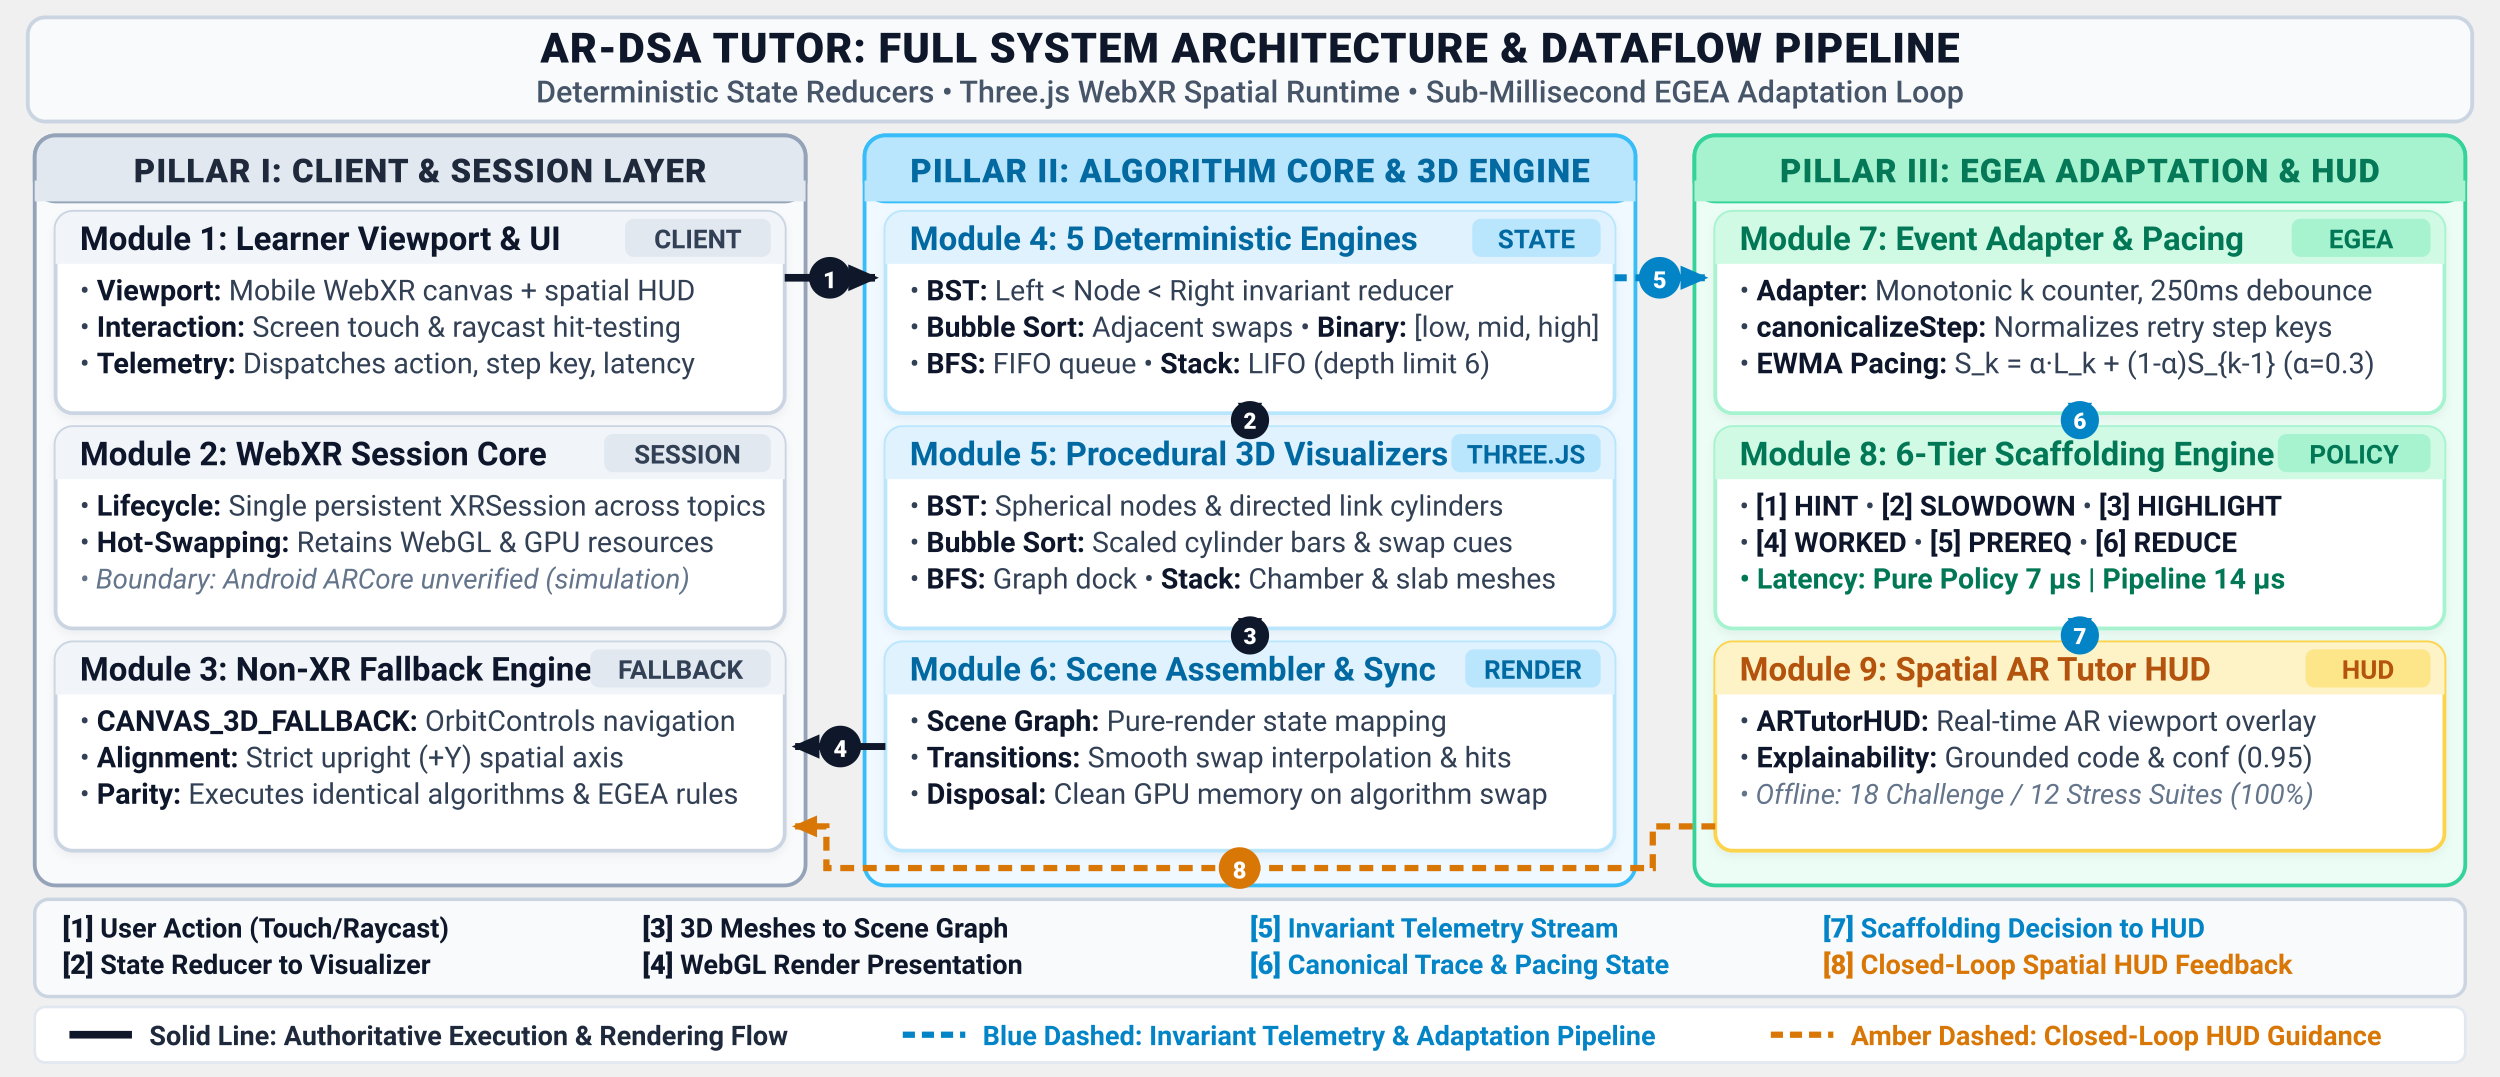
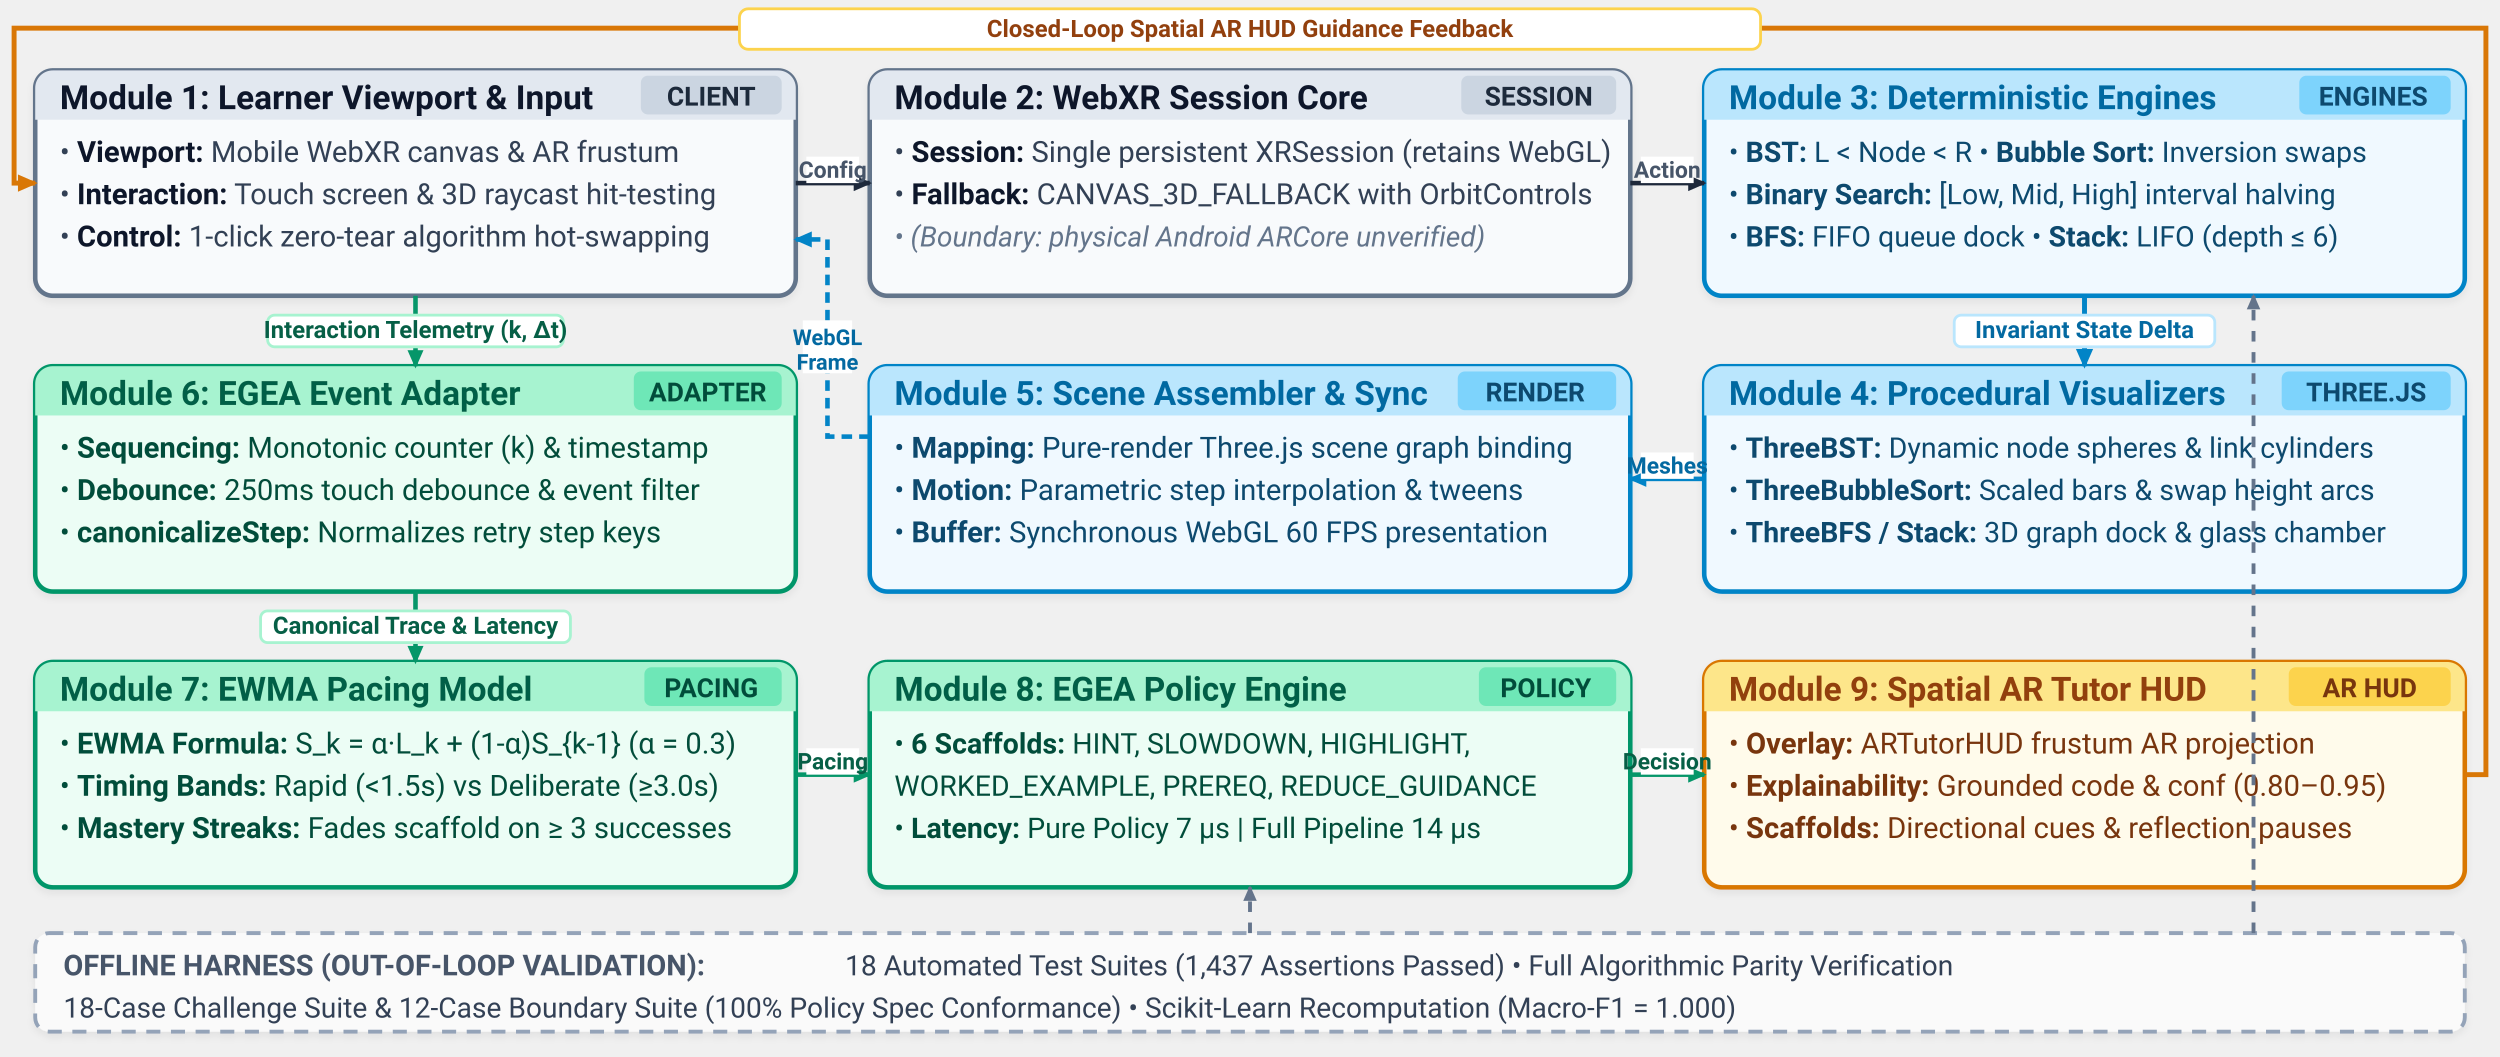
- <svg xmlns="http://www.w3.org/2000/svg" viewBox="0 0 720 310" width="720" height="310" style="background:#ffffff; font-family:-apple-system,BlinkMacSystemFont,'Segoe UI',Roboto,Helvetica,Arial,sans-serif;">
+ <svg xmlns="http://www.w3.org/2000/svg" viewBox="0 0 710 300" width="710" height="300" style="background:#ffffff; font-family:-apple-system,BlinkMacSystemFont,'Segoe UI',Roboto,Helvetica,Arial,sans-serif;">
  <defs>
-     <marker id="arrow-solid" viewBox="0 0 10 10" refX="7" refY="5" markerWidth="5" markerHeight="5" orient="auto-start-reverse">
-       <path d="M 0 1.5 L 8 5 L 0 8.5 z" fill="#0f172a" />
+     <marker id="arr-dark" viewBox="0 0 10 10" refX="7" refY="5" markerWidth="5" markerHeight="5" orient="auto-start-reverse">
+       <path d="M 0 1.5 L 8 5 L 0 8.5 z" fill="#1e293b" />
    </marker>
-     <marker id="arrow-telemetry" viewBox="0 0 10 10" refX="7" refY="5" markerWidth="5" markerHeight="5" orient="auto-start-reverse">
+     <marker id="arr-blue" viewBox="0 0 10 10" refX="7" refY="5" markerWidth="5" markerHeight="5" orient="auto-start-reverse">
      <path d="M 0 1.5 L 8 5 L 0 8.5 z" fill="#0284c7" />
    </marker>
-     <marker id="arrow-feedback" viewBox="0 0 10 10" refX="7" refY="5" markerWidth="5" markerHeight="5" orient="auto-start-reverse">
+     <marker id="arr-green" viewBox="0 0 10 10" refX="7" refY="5" markerWidth="5" markerHeight="5" orient="auto-start-reverse">
+       <path d="M 0 1.5 L 8 5 L 0 8.5 z" fill="#059669" />
+     </marker>
+     <marker id="arr-amber" viewBox="0 0 10 10" refX="7" refY="5" markerWidth="5" markerHeight="5" orient="auto-start-reverse">
      <path d="M 0 1.5 L 8 5 L 0 8.5 z" fill="#d97706" />
    </marker>
-     <filter id="card-shadow" x="-3%" y="-4%" width="106%" height="110%" filterUnits="userSpaceOnUse">
-       <feDropShadow dx="0" dy="1.2" stdDeviation="1.2" flood-color="#0f172a" flood-opacity="0.05" />
+     <marker id="arr-dash" viewBox="0 0 10 10" refX="7" refY="5" markerWidth="5" markerHeight="5" orient="auto-start-reverse">
+       <path d="M 0 1.5 L 8 5 L 0 8.5 z" fill="#64748b" />
+     </marker>
+     <filter id="shadow" x="-3%" y="-4%" width="106%" height="110%" filterUnits="userSpaceOnUse">
+       <feDropShadow dx="0" dy="1.2" stdDeviation="1" flood-color="#0f172a" flood-opacity="0.06" />
    </filter>
  </defs>
-   <rect x="8" y="5" width="704" height="30" rx="5" fill="#f8fafc" stroke="#cbd5e1" stroke-width="1.1" />
-   <text x="360" y="18" text-anchor="middle" font-size="12" font-weight="800" fill="#0f172a" letter-spacing="0.3">AR-DSA TUTOR: FULL SYSTEM ARCHITECTURE &amp; DATAFLOW PIPELINE</text>
-   <text x="360" y="29.5" text-anchor="middle" font-size="8.8" font-weight="500" fill="#475569">Deterministic State Reducers • Three.js WebXR Spatial Runtime • Sub-Millisecond EGEA Adaptation Loop</text>
-   <rect x="10" y="39" width="222" height="216" rx="6" fill="#f8fafc" stroke="#94a3b8" stroke-width="1.1" />
-   <rect x="10" y="39" width="222" height="19" rx="6" fill="#e2e8f0" stroke="#94a3b8" stroke-width="1.1" />
-   <rect x="10" y="52" width="222" height="6" fill="#e2e8f0" />
-   <text x="121" y="52.5" text-anchor="middle" font-size="9.5" font-weight="800" fill="#1e293b" letter-spacing="0.3">PILLAR I: CLIENT &amp; SESSION LAYER</text>
-   <g filter="url(#card-shadow)">
-     <rect x="16" y="61" width="210" height="58" rx="5" fill="#ffffff" stroke="#cbd5e1" stroke-width="1.1" />
-     <path d="M 16 66 A 5 5 0 0 1 21 61 L 221 61 A 5 5 0 0 1 226 66 L 226 76 L 16 76 Z" fill="#f1f5f9" />
-     <text x="23" y="72" font-size="9.5" font-weight="700" fill="#0f172a">Module 1: Learner Viewport &amp; UI</text>
-     <rect x="180" y="63" width="42" height="11" rx="2.5" fill="#e2e8f0" />
-     <text x="201" y="71.5" text-anchor="middle" font-size="7.5" font-weight="700" fill="#334155">CLIENT</text>
-     <text x="23" y="86.5" font-size="8.3" fill="#334155">• <tspan font-weight="600" fill="#0f172a">Viewport:</tspan> Mobile WebXR canvas + spatial HUD</text>
-     <text x="23" y="97" font-size="8.3" fill="#334155">• <tspan font-weight="600" fill="#0f172a">Interaction:</tspan> Screen touch &amp; raycast hit-testing</text>
-     <text x="23" y="107.5" font-size="8.3" fill="#334155">• <tspan font-weight="600" fill="#0f172a">Telemetry:</tspan> Dispatches action, step key, latency</text>
+   <g filter="url(#shadow)">
+     <rect x="10" y="20" width="216" height="64" rx="5" fill="#f8fafc" stroke="#64748b" stroke-width="1.3" />
+     <path d="M 10 25 A 5 5 0 0 1 15 20 L 221 20 A 5 5 0 0 1 226 25 L 226 34 L 10 34 Z" fill="#e2e8f0" />
+     <text x="17" y="31" font-size="9.5" font-weight="700" fill="#0f172a">Module 1: Learner Viewport &amp; Input</text>
+     <rect x="182" y="21.5" width="40" height="11" rx="2" fill="#cbd5e1" />
+     <text x="202" y="30" text-anchor="middle" font-size="7.5" font-weight="700" fill="#1e293b">CLIENT</text>
+     <text x="17" y="46" font-size="8.3" fill="#334155">• <tspan font-weight="600" fill="#0f172a">Viewport:</tspan> Mobile WebXR canvas &amp; AR frustum</text>
+     <text x="17" y="58" font-size="8.3" fill="#334155">• <tspan font-weight="600" fill="#0f172a">Interaction:</tspan> Touch screen &amp; 3D raycast hit-testing</text>
+     <text x="17" y="70" font-size="8.3" fill="#334155">• <tspan font-weight="600" fill="#0f172a">Control:</tspan> 1-click zero-tear algorithm hot-swapping</text>
  </g>
-   <g filter="url(#card-shadow)">
-     <rect x="16" y="123" width="210" height="58" rx="5" fill="#ffffff" stroke="#cbd5e1" stroke-width="1.1" />
-     <path d="M 16 128 A 5 5 0 0 1 21 123 L 221 123 A 5 5 0 0 1 226 128 L 226 138 L 16 138 Z" fill="#f1f5f9" />
-     <text x="23" y="134" font-size="9.5" font-weight="700" fill="#0f172a">Module 2: WebXR Session Core</text>
-     <rect x="174" y="125" width="48" height="11" rx="2.5" fill="#e2e8f0" />
-     <text x="198" y="133.5" text-anchor="middle" font-size="7.5" font-weight="700" fill="#334155">SESSION</text>
-     <text x="23" y="148.5" font-size="8.3" fill="#334155">• <tspan font-weight="600" fill="#0f172a">Lifecycle:</tspan> Single persistent XRSession across topics</text>
-     <text x="23" y="159" font-size="8.3" fill="#334155">• <tspan font-weight="600" fill="#0f172a">Hot-Swapping:</tspan> Retains WebGL &amp; GPU resources</text>
-     <text x="23" y="169.5" font-size="8.0" font-style="italic" fill="#64748b">• Boundary: Android ARCore unverified (simulation)</text>
+   <g filter="url(#shadow)">
+     <rect x="247" y="20" width="216" height="64" rx="5" fill="#f8fafc" stroke="#64748b" stroke-width="1.3" />
+     <path d="M 247 25 A 5 5 0 0 1 252 20 L 458 20 A 5 5 0 0 1 463 25 L 463 34 L 247 34 Z" fill="#e2e8f0" />
+     <text x="254" y="31" font-size="9.5" font-weight="700" fill="#0f172a">Module 2: WebXR Session Core</text>
+     <rect x="415" y="21.5" width="44" height="11" rx="2" fill="#cbd5e1" />
+     <text x="437" y="30" text-anchor="middle" font-size="7.5" font-weight="700" fill="#1e293b">SESSION</text>
+     <text x="254" y="46" font-size="8.3" fill="#334155">• <tspan font-weight="600" fill="#0f172a">Session:</tspan> Single persistent XRSession (retains WebGL)</text>
+     <text x="254" y="58" font-size="8.3" fill="#334155">• <tspan font-weight="600" fill="#0f172a">Fallback:</tspan> CANVAS_3D_FALLBACK with OrbitControls</text>
+     <text x="254" y="70" font-size="8.0" fill="#64748b" font-style="italic">• (Boundary: physical Android ARCore unverified)</text>
  </g>
-   <g filter="url(#card-shadow)">
-     <rect x="16" y="185" width="210" height="60" rx="5" fill="#ffffff" stroke="#cbd5e1" stroke-width="1.1" />
-     <path d="M 16 190 A 5 5 0 0 1 21 185 L 221 185 A 5 5 0 0 1 226 190 L 226 200 L 16 200 Z" fill="#f1f5f9" />
-     <text x="23" y="196" font-size="9.5" font-weight="700" fill="#0f172a">Module 3: Non-XR Fallback Engine</text>
-     <rect x="170" y="187" width="52" height="11" rx="2.5" fill="#e2e8f0" />
-     <text x="196" y="195.5" text-anchor="middle" font-size="7.5" font-weight="700" fill="#334155">FALLBACK</text>
-     <text x="23" y="210.5" font-size="8.3" fill="#334155">• <tspan font-weight="600" fill="#0f172a">CANVAS_3D_FALLBACK:</tspan> OrbitControls navigation</text>
-     <text x="23" y="221" font-size="8.3" fill="#334155">• <tspan font-weight="600" fill="#0f172a">Alignment:</tspan> Strict upright (+Y) spatial axis</text>
-     <text x="23" y="231.5" font-size="8.3" fill="#334155">• <tspan font-weight="600" fill="#0f172a">Parity:</tspan> Executes identical algorithms &amp; EGEA rules</text>
+   <g filter="url(#shadow)">
+     <rect x="484" y="20" width="216" height="64" rx="5" fill="#f0f9ff" stroke="#0284c7" stroke-width="1.3" />
+     <path d="M 484 25 A 5 5 0 0 1 489 20 L 695 20 A 5 5 0 0 1 700 25 L 700 34 L 484 34 Z" fill="#bae6fd" />
+     <text x="491" y="31" font-size="9.5" font-weight="700" fill="#0369a1">Module 3: Deterministic Engines</text>
+     <rect x="653" y="21.5" width="43" height="11" rx="2" fill="#7dd3fc" />
+     <text x="674" y="30" text-anchor="middle" font-size="7.5" font-weight="700" fill="#0c4a6e">ENGINES</text>
+     <text x="491" y="46" font-size="8.1" fill="#0c4a6e">• <tspan font-weight="600">BST:</tspan> L &lt; Node &lt; R • <tspan font-weight="600">Bubble Sort:</tspan> Inversion swaps</text>
+     <text x="491" y="58" font-size="8.1" fill="#0c4a6e">• <tspan font-weight="600">Binary Search:</tspan> [Low, Mid, High] interval halving</text>
+     <text x="491" y="70" font-size="8.1" fill="#0c4a6e">• <tspan font-weight="600">BFS:</tspan> FIFO queue dock • <tspan font-weight="600">Stack:</tspan> LIFO (depth ≤ 6)</text>
  </g>
-   <rect x="249" y="39" width="222" height="216" rx="6" fill="#f0f9ff" stroke="#38bdf8" stroke-width="1.1" />
-   <rect x="249" y="39" width="222" height="19" rx="6" fill="#bae6fd" stroke="#38bdf8" stroke-width="1.1" />
-   <rect x="249" y="52" width="222" height="6" fill="#bae6fd" />
-   <text x="360" y="52.5" text-anchor="middle" font-size="9.5" font-weight="800" fill="#0369a1" letter-spacing="0.3">PILLAR II: ALGORITHM CORE &amp; 3D ENGINE</text>
-   <g filter="url(#card-shadow)">
-     <rect x="255" y="61" width="210" height="58" rx="5" fill="#ffffff" stroke="#bae6fd" stroke-width="1.1" />
-     <path d="M 255 66 A 5 5 0 0 1 260 61 L 460 61 A 5 5 0 0 1 465 66 L 465 76 L 255 76 Z" fill="#e0f2fe" />
-     <text x="262" y="72" font-size="9.5" font-weight="700" fill="#0369a1">Module 4: 5 Deterministic Engines</text>
-     <rect x="424" y="63" width="37" height="11" rx="2.5" fill="#bae6fd" />
-     <text x="442.5" y="71.5" text-anchor="middle" font-size="7.5" font-weight="700" fill="#0369a1">STATE</text>
-     <text x="262" y="86.5" font-size="8.2" fill="#334155">• <tspan font-weight="700" fill="#0f172a">BST:</tspan> Left &lt; Node &lt; Right invariant reducer</text>
-     <text x="262" y="97" font-size="8.2" fill="#334155">• <tspan font-weight="700" fill="#0f172a">Bubble Sort:</tspan> Adjacent swaps • <tspan font-weight="700" fill="#0f172a">Binary:</tspan> [low, mid, high]</text>
-     <text x="262" y="107.5" font-size="8.2" fill="#334155">• <tspan font-weight="700" fill="#0f172a">BFS:</tspan> FIFO queue • <tspan font-weight="700" fill="#0f172a">Stack:</tspan> LIFO (depth limit 6)</text>
+   <g filter="url(#shadow)">
+     <rect x="10" y="104" width="216" height="64" rx="5" fill="#ecfdf5" stroke="#059669" stroke-width="1.3" />
+     <path d="M 10 109 A 5 5 0 0 1 15 104 L 221 104 A 5 5 0 0 1 226 109 L 226 118 L 10 118 Z" fill="#a7f3d0" />
+     <text x="17" y="115" font-size="9.5" font-weight="700" fill="#065f46">Module 6: EGEA Event Adapter</text>
+     <rect x="180" y="105.5" width="42" height="11" rx="2" fill="#6ee7b7" />
+     <text x="201" y="114" text-anchor="middle" font-size="7.5" font-weight="700" fill="#064e3b">ADAPTER</text>
+     <text x="17" y="130" font-size="8.3" fill="#064e3b">• <tspan font-weight="600">Sequencing:</tspan> Monotonic counter (k) &amp; timestamp</text>
+     <text x="17" y="142" font-size="8.3" fill="#064e3b">• <tspan font-weight="600">Debounce:</tspan> 250ms touch debounce &amp; event filter</text>
+     <text x="17" y="154" font-size="8.3" fill="#064e3b">• <tspan font-weight="600">canonicalizeStep:</tspan> Normalizes retry step keys</text>
  </g>
-   <g filter="url(#card-shadow)">
-     <rect x="255" y="123" width="210" height="58" rx="5" fill="#ffffff" stroke="#bae6fd" stroke-width="1.1" />
-     <path d="M 255 128 A 5 5 0 0 1 260 123 L 460 123 A 5 5 0 0 1 465 128 L 465 138 L 255 138 Z" fill="#e0f2fe" />
-     <text x="262" y="134" font-size="9.5" font-weight="700" fill="#0369a1">Module 5: Procedural 3D Visualizers</text>
-     <rect x="418" y="125" width="43" height="11" rx="2.5" fill="#bae6fd" />
-     <text x="439.5" y="133.5" text-anchor="middle" font-size="7.5" font-weight="700" fill="#0369a1">THREE.JS</text>
-     <text x="262" y="148.5" font-size="8.2" fill="#334155">• <tspan font-weight="600" fill="#0f172a">BST:</tspan> Spherical nodes &amp; directed link cylinders</text>
-     <text x="262" y="159" font-size="8.2" fill="#334155">• <tspan font-weight="600" fill="#0f172a">Bubble Sort:</tspan> Scaled cylinder bars &amp; swap cues</text>
-     <text x="262" y="169.5" font-size="8.2" fill="#334155">• <tspan font-weight="600" fill="#0f172a">BFS:</tspan> Graph dock • <tspan font-weight="600" fill="#0f172a">Stack:</tspan> Chamber &amp; slab meshes</text>
+   <g filter="url(#shadow)">
+     <rect x="247" y="104" width="216" height="64" rx="5" fill="#f0f9ff" stroke="#0284c7" stroke-width="1.3" />
+     <path d="M 247 109 A 5 5 0 0 1 252 104 L 458 104 A 5 5 0 0 1 463 109 L 463 118 L 247 118 Z" fill="#bae6fd" />
+     <text x="254" y="115" font-size="9.5" font-weight="700" fill="#0369a1">Module 5: Scene Assembler &amp; Sync</text>
+     <rect x="414" y="105.5" width="45" height="11" rx="2" fill="#7dd3fc" />
+     <text x="436" y="114" text-anchor="middle" font-size="7.5" font-weight="700" fill="#0c4a6e">RENDER</text>
+     <text x="254" y="130" font-size="8.3" fill="#0c4a6e">• <tspan font-weight="600">Mapping:</tspan> Pure-render Three.js scene graph binding</text>
+     <text x="254" y="142" font-size="8.3" fill="#0c4a6e">• <tspan font-weight="600">Motion:</tspan> Parametric step interpolation &amp; tweens</text>
+     <text x="254" y="154" font-size="8.3" fill="#0c4a6e">• <tspan font-weight="600">Buffer:</tspan> Synchronous WebGL 60 FPS presentation</text>
  </g>
-   <g filter="url(#card-shadow)">
-     <rect x="255" y="185" width="210" height="60" rx="5" fill="#ffffff" stroke="#bae6fd" stroke-width="1.1" />
-     <path d="M 255 190 A 5 5 0 0 1 260 185 L 460 185 A 5 5 0 0 1 465 190 L 465 200 L 255 200 Z" fill="#e0f2fe" />
-     <text x="262" y="196" font-size="9.5" font-weight="700" fill="#0369a1">Module 6: Scene Assembler &amp; Sync</text>
-     <rect x="422" y="187" width="39" height="11" rx="2.5" fill="#bae6fd" />
-     <text x="441.5" y="195.5" text-anchor="middle" font-size="7.5" font-weight="700" fill="#0369a1">RENDER</text>
-     <text x="262" y="210.5" font-size="8.3" fill="#334155">• <tspan font-weight="600" fill="#0f172a">Scene Graph:</tspan> Pure-render state mapping</text>
-     <text x="262" y="221" font-size="8.3" fill="#334155">• <tspan font-weight="600" fill="#0f172a">Transitions:</tspan> Smooth swap interpolation &amp; hits</text>
-     <text x="262" y="231.5" font-size="8.3" fill="#334155">• <tspan font-weight="600" fill="#0f172a">Disposal:</tspan> Clean GPU memory on algorithm swap</text>
+   <g filter="url(#shadow)">
+     <rect x="484" y="104" width="216" height="64" rx="5" fill="#f0f9ff" stroke="#0284c7" stroke-width="1.3" />
+     <path d="M 484 109 A 5 5 0 0 1 489 104 L 695 104 A 5 5 0 0 1 700 109 L 700 118 L 484 118 Z" fill="#bae6fd" />
+     <text x="491" y="115" font-size="9.5" font-weight="700" fill="#0369a1">Module 4: Procedural Visualizers</text>
+     <rect x="648" y="105.5" width="48" height="11" rx="2" fill="#7dd3fc" />
+     <text x="672" y="114" text-anchor="middle" font-size="7.5" font-weight="700" fill="#0c4a6e">THREE.JS</text>
+     <text x="491" y="130" font-size="8.1" fill="#0c4a6e">• <tspan font-weight="600">ThreeBST:</tspan> Dynamic node spheres &amp; link cylinders</text>
+     <text x="491" y="142" font-size="8.1" fill="#0c4a6e">• <tspan font-weight="600">ThreeBubbleSort:</tspan> Scaled bars &amp; swap height arcs</text>
+     <text x="491" y="154" font-size="8.1" fill="#0c4a6e">• <tspan font-weight="600">ThreeBFS / Stack:</tspan> 3D graph dock &amp; glass chamber</text>
  </g>
-   <rect x="488" y="39" width="222" height="216" rx="6" fill="#ecfdf5" stroke="#34d399" stroke-width="1.1" />
-   <rect x="488" y="39" width="222" height="19" rx="6" fill="#a7f3d0" stroke="#34d399" stroke-width="1.1" />
-   <rect x="488" y="52" width="222" height="6" fill="#a7f3d0" />
-   <text x="599" y="52.5" text-anchor="middle" font-size="9.5" font-weight="800" fill="#047857" letter-spacing="0.3">PILLAR III: EGEA ADAPTATION &amp; HUD</text>
-   <g filter="url(#card-shadow)">
-     <rect x="494" y="61" width="210" height="58" rx="5" fill="#ffffff" stroke="#a7f3d0" stroke-width="1.1" />
-     <path d="M 494 66 A 5 5 0 0 1 499 61 L 699 61 A 5 5 0 0 1 704 66 L 704 76 L 494 76 Z" fill="#d1fae5" />
-     <text x="501" y="72" font-size="9.5" font-weight="700" fill="#047857">Module 7: Event Adapter &amp; Pacing</text>
-     <rect x="660" y="63" width="40" height="11" rx="2.5" fill="#a7f3d0" />
-     <text x="680" y="71.5" text-anchor="middle" font-size="7.5" font-weight="700" fill="#047857">EGEA</text>
-     <text x="501" y="86.5" font-size="8.3" fill="#334155">• <tspan font-weight="600" fill="#0f172a">Adapter:</tspan> Monotonic k counter, 250ms debounce</text>
-     <text x="501" y="97" font-size="8.3" fill="#334155">• <tspan font-weight="600" fill="#0f172a">canonicalizeStep:</tspan> Normalizes retry step keys</text>
-     <text x="501" y="107.5" font-size="8.3" fill="#334155">• <tspan font-weight="600" fill="#0f172a">EWMA Pacing:</tspan> S_k = α·L_k + (1-α)S_{k-1} (α=0.3)</text>
+   <g filter="url(#shadow)">
+     <rect x="10" y="188" width="216" height="64" rx="5" fill="#ecfdf5" stroke="#059669" stroke-width="1.3" />
+     <path d="M 10 193 A 5 5 0 0 1 15 188 L 221 188 A 5 5 0 0 1 226 193 L 226 202 L 10 202 Z" fill="#a7f3d0" />
+     <text x="17" y="199" font-size="9.5" font-weight="700" fill="#065f46">Module 7: EWMA Pacing Model</text>
+     <rect x="183" y="189.5" width="39" height="11" rx="2" fill="#6ee7b7" />
+     <text x="202" y="198" text-anchor="middle" font-size="7.5" font-weight="700" fill="#064e3b">PACING</text>
+     <text x="17" y="214" font-size="8.3" fill="#064e3b">• <tspan font-weight="600">EWMA Formula:</tspan> S_k = α·L_k + (1-α)S_{k-1} (α = 0.3)</text>
+     <text x="17" y="226" font-size="8.3" fill="#064e3b">• <tspan font-weight="600">Timing Bands:</tspan> Rapid (&lt;1.5s) vs Deliberate (≥3.0s)</text>
+     <text x="17" y="238" font-size="8.3" fill="#064e3b">• <tspan font-weight="600">Mastery Streaks:</tspan> Fades scaffold on ≥ 3 successes</text>
  </g>
-   <g filter="url(#card-shadow)">
-     <rect x="494" y="123" width="210" height="58" rx="5" fill="#ffffff" stroke="#a7f3d0" stroke-width="1.1" />
-     <path d="M 494 128 A 5 5 0 0 1 499 123 L 699 123 A 5 5 0 0 1 704 128 L 704 138 L 494 138 Z" fill="#d1fae5" />
-     <text x="501" y="134" font-size="9.5" font-weight="700" fill="#047857">Module 8: 6-Tier Scaffolding Engine</text>
-     <rect x="656" y="125" width="44" height="11" rx="2.5" fill="#a7f3d0" />
-     <text x="678" y="133.5" text-anchor="middle" font-size="7.5" font-weight="700" fill="#047857">POLICY</text>
-     <text x="501" y="148.5" font-size="8.0" fill="#334155">• <tspan font-weight="600" fill="#0f172a">[1] HINT</tspan> • <tspan font-weight="600" fill="#0f172a">[2] SLOWDOWN</tspan> • <tspan font-weight="600" fill="#0f172a">[3] HIGHLIGHT</tspan>
-     </text>
-     <text x="501" y="159" font-size="8.0" fill="#334155">• <tspan font-weight="600" fill="#0f172a">[4] WORKED</tspan> • <tspan font-weight="600" fill="#0f172a">[5] PREREQ</tspan> • <tspan font-weight="600" fill="#0f172a">[6] REDUCE</tspan>
-     </text>
-     <text x="501" y="169.5" font-size="8.2" fill="#047857" font-weight="700">• Latency: Pure Policy 7 μs | Pipeline 14 μs</text>
+   <g filter="url(#shadow)">
+     <rect x="247" y="188" width="216" height="64" rx="5" fill="#ecfdf5" stroke="#059669" stroke-width="1.3" />
+     <path d="M 247 193 A 5 5 0 0 1 252 188 L 458 188 A 5 5 0 0 1 463 193 L 463 202 L 247 202 Z" fill="#a7f3d0" />
+     <text x="254" y="199" font-size="9.5" font-weight="700" fill="#065f46">Module 8: EGEA Policy Engine</text>
+     <rect x="420" y="189.5" width="39" height="11" rx="2" fill="#6ee7b7" />
+     <text x="439" y="198" text-anchor="middle" font-size="7.5" font-weight="700" fill="#064e3b">POLICY</text>
+     <text x="254" y="214" font-size="8.1" fill="#064e3b">• <tspan font-weight="600">6 Scaffolds:</tspan> HINT, SLOWDOWN, HIGHLIGHT,</text>
+     <text x="254" y="226" font-size="8.1" fill="#064e3b">  WORKED_EXAMPLE, PREREQ, REDUCE_GUIDANCE</text>
+     <text x="254" y="238" font-size="8.1" fill="#064e3b">• <tspan font-weight="600">Latency:</tspan> Pure Policy 7 μs | Full Pipeline 14 μs</text>
  </g>
-   <g filter="url(#card-shadow)">
-     <rect x="494" y="185" width="210" height="60" rx="5" fill="#ffffff" stroke="#fcd34d" stroke-width="1.1" />
-     <path d="M 494 190 A 5 5 0 0 1 499 185 L 699 185 A 5 5 0 0 1 704 190 L 704 200 L 494 200 Z" fill="#fef3c7" />
-     <text x="501" y="196" font-size="9.5" font-weight="700" fill="#b45309">Module 9: Spatial AR Tutor HUD</text>
-     <rect x="664" y="187" width="36" height="11" rx="2.5" fill="#fde68a" />
-     <text x="682" y="195.5" text-anchor="middle" font-size="7.5" font-weight="700" fill="#b45309">HUD</text>
-     <text x="501" y="210.5" font-size="8.3" fill="#334155">• <tspan font-weight="600" fill="#0f172a">ARTutorHUD:</tspan> Real-time AR viewport overlay</text>
-     <text x="501" y="221" font-size="8.3" fill="#334155">• <tspan font-weight="600" fill="#0f172a">Explainability:</tspan> Grounded code &amp; conf (0.95)</text>
-     <text x="501" y="231.5" font-size="8.0" font-style="italic" fill="#64748b">• Offline: 18 Challenge / 12 Stress Suites (100%)</text>
+   <g filter="url(#shadow)">
+     <rect x="484" y="188" width="216" height="64" rx="5" fill="#fffbeb" stroke="#d97706" stroke-width="1.3" />
+     <path d="M 484 193 A 5 5 0 0 1 489 188 L 695 188 A 5 5 0 0 1 700 193 L 700 202 L 484 202 Z" fill="#fde68a" />
+     <text x="491" y="199" font-size="9.5" font-weight="700" fill="#92400e">Module 9: Spatial AR Tutor HUD</text>
+     <rect x="650" y="189.5" width="46" height="11" rx="2" fill="#fcd34d" />
+     <text x="673" y="198" text-anchor="middle" font-size="7.5" font-weight="700" fill="#78350f">AR HUD</text>
+     <text x="491" y="214" font-size="8.3" fill="#78350f">• <tspan font-weight="600">Overlay:</tspan> ARTutorHUD frustum AR projection</text>
+     <text x="491" y="226" font-size="8.3" fill="#78350f">• <tspan font-weight="600">Explainability:</tspan> Grounded code &amp; conf (0.80–0.95)</text>
+     <text x="491" y="238" font-size="8.3" fill="#78350f">• <tspan font-weight="600">Scaffolds:</tspan> Directional cues &amp; reflection pauses</text>
  </g>
-   <path d="M 226 80 L 252 80" fill="none" stroke="#0f172a" stroke-width="2.2" marker-end="url(#arrow-solid)" />
-   <circle cx="239" cy="80" r="6" fill="#0f172a" />
-   <text x="239" y="83" text-anchor="middle" font-size="6.8" font-weight="800" fill="#ffffff">1</text>
-   <path d="M 360 119 L 360 123" fill="none" stroke="#0f172a" stroke-width="2" marker-end="url(#arrow-solid)" />
-   <circle cx="360" cy="121" r="5.5" fill="#0f172a" />
-   <text x="360" y="123.5" text-anchor="middle" font-size="6.5" font-weight="800" fill="#ffffff">2</text>
-   <path d="M 360 181 L 360 185" fill="none" stroke="#0f172a" stroke-width="2" marker-end="url(#arrow-solid)" />
-   <circle cx="360" cy="183" r="5.5" fill="#0f172a" />
-   <text x="360" y="185.5" text-anchor="middle" font-size="6.5" font-weight="800" fill="#ffffff">3</text>
-   <path d="M 255 215 L 229 215" fill="none" stroke="#0f172a" stroke-width="2" marker-end="url(#arrow-solid)" />
-   <circle cx="242" cy="215" r="6" fill="#0f172a" />
-   <text x="242" y="218" text-anchor="middle" font-size="6.8" font-weight="800" fill="#ffffff">4</text>
-   <path d="M 465 80 L 491 80" fill="none" stroke="#0284c7" stroke-width="2" stroke-dasharray="3.5 2.5" marker-end="url(#arrow-telemetry)" />
-   <circle cx="478" cy="80" r="6" fill="#0284c7" />
-   <text x="478" y="83" text-anchor="middle" font-size="6.8" font-weight="800" fill="#ffffff">5</text>
-   <path d="M 599 119 L 599 123" fill="none" stroke="#0284c7" stroke-width="2" stroke-dasharray="3.5 2.5" marker-end="url(#arrow-telemetry)" />
-   <circle cx="599" cy="121" r="5.5" fill="#0284c7" />
-   <text x="599" y="123.5" text-anchor="middle" font-size="6.5" font-weight="800" fill="#ffffff">6</text>
-   <path d="M 599 181 L 599 185" fill="none" stroke="#0284c7" stroke-width="2" stroke-dasharray="3.5 2.5" marker-end="url(#arrow-telemetry)" />
-   <circle cx="599" cy="183" r="5.5" fill="#0284c7" />
-   <text x="599" y="185.5" text-anchor="middle" font-size="6.5" font-weight="800" fill="#ffffff">7</text>
-   <path d="M 494 238 L 476 238 L 476 250 L 238 250 L 238 238 L 229 238" fill="none" stroke="#d97706" stroke-width="1.8" stroke-dasharray="4 2.5" marker-end="url(#arrow-feedback)" />
-   <circle cx="357" cy="250" r="6" fill="#d97706" />
-   <text x="357" y="253" text-anchor="middle" font-size="6.8" font-weight="800" fill="#ffffff">8</text>
-   <rect x="10" y="259" width="700" height="28" rx="4" fill="#f8fafc" stroke="#cbd5e1" stroke-width="1.0" />
-   <text x="18" y="270" font-size="7.8" font-weight="700" fill="#0f172a">
-     <tspan fill="#0f172a" font-weight="800">[1]</tspan> User Action (Touch/Raycast)</text>
-   <text x="18" y="280.5" font-size="7.8" font-weight="700" fill="#0f172a">
-     <tspan fill="#0f172a" font-weight="800">[2]</tspan> State Reducer to Visualizer</text>
-   <text x="185" y="270" font-size="7.8" font-weight="700" fill="#0f172a">
-     <tspan fill="#0f172a" font-weight="800">[3]</tspan> 3D Meshes to Scene Graph</text>
-   <text x="185" y="280.5" font-size="7.8" font-weight="700" fill="#0f172a">
-     <tspan fill="#0f172a" font-weight="800">[4]</tspan> WebGL Render Presentation</text>
-   <text x="360" y="270" font-size="7.8" font-weight="700" fill="#0284c7">
-     <tspan fill="#0284c7" font-weight="800">[5]</tspan> Invariant Telemetry Stream</text>
-   <text x="360" y="280.5" font-size="7.8" font-weight="700" fill="#0284c7">
-     <tspan fill="#0284c7" font-weight="800">[6]</tspan> Canonical Trace &amp; Pacing State</text>
-   <text x="525" y="270" font-size="7.8" font-weight="700" fill="#0284c7">
-     <tspan fill="#0284c7" font-weight="800">[7]</tspan> Scaffolding Decision to HUD</text>
-   <text x="525" y="280.5" font-size="7.8" font-weight="700" fill="#d97706">
-     <tspan fill="#d97706" font-weight="800">[8]</tspan> Closed-Loop Spatial HUD Feedback</text>
-   <rect x="10" y="290" width="700" height="16" rx="3" fill="#ffffff" stroke="#e2e8f0" stroke-width="0.8" />
-   <line x1="20" y1="298" x2="38" y2="298" stroke="#0f172a" stroke-width="2.2" />
-   <text x="43" y="301" font-size="7.8" font-weight="600" fill="#1e293b">Solid Line: Authoritative Execution &amp; Rendering Flow</text>
-   <line x1="260" y1="298" x2="278" y2="298" stroke="#0284c7" stroke-width="1.8" stroke-dasharray="3.5 2" />
-   <text x="283" y="301" font-size="7.8" font-weight="600" fill="#0284c7">Blue Dashed: Invariant Telemetry &amp; Adaptation Pipeline</text>
-   <line x1="510" y1="298" x2="528" y2="298" stroke="#d97706" stroke-width="1.8" stroke-dasharray="3.5 2" />
-   <text x="533" y="301" font-size="7.8" font-weight="600" fill="#d97706">Amber Dashed: Closed-Loop HUD Guidance</text>
+   <g filter="url(#shadow)">
+     <rect x="10" y="265" width="690" height="28" rx="4" fill="#fafafa" stroke="#94a3b8" stroke-width="1.1" stroke-dasharray="4 3" />
+     <text x="18" y="277" font-size="8.2" font-weight="700" fill="#475569">OFFLINE HARNESS (OUT-OF-LOOP VALIDATION):</text>
+     <text x="240" y="277" font-size="8.0" fill="#334155">18 Automated Test Suites (1,437 Assertions Passed) • Full Algorithmic Parity Verification</text>
+     <text x="18" y="289" font-size="8.0" fill="#334155">18-Case Challenge Suite &amp; 12-Case Boundary Suite (100% Policy Spec Conformance) • Scikit-Learn Recomputation (Macro-F1 = 1.000)</text>
+   </g>
+   <path d="M 700 220 L 706 220 L 706 8 L 4 8 L 4 52 L 10 52" stroke="#d97706" stroke-width="1.4" marker-end="url(#arr-amber)" fill="none" />
+   <rect x="210" y="2.5" width="290" height="11.5" rx="2.5" fill="#ffffff" stroke="#fcd34d" stroke-width="0.8" />
+   <text x="355" y="10.5" text-anchor="middle" font-size="6.8" font-weight="700" fill="#92400e">Closed-Loop Spatial AR HUD Guidance Feedback</text>
+   <path d="M 226 52 L 247 52" stroke="#1e293b" stroke-width="1.3" marker-end="url(#arr-dark)" />
+   <rect x="229" y="44.5" width="15" height="7.5" fill="#ffffff" />
+   <text x="236.5" y="50.5" text-anchor="middle" font-size="6.5" font-weight="600" fill="#475569">Config</text>
+   <path d="M 463 52 L 484 52" stroke="#1e293b" stroke-width="1.3" marker-end="url(#arr-dark)" />
+   <rect x="466" y="44.5" width="15" height="7.5" fill="#ffffff" />
+   <text x="473.5" y="50.5" text-anchor="middle" font-size="6.5" font-weight="600" fill="#475569">Action</text>
+   <path d="M 592 84 L 592 104" stroke="#0284c7" stroke-width="1.4" marker-end="url(#arr-blue)" />
+   <rect x="555" y="89.5" width="74" height="9" rx="2" fill="#ffffff" stroke="#bae6fd" stroke-width="0.8" />
+   <text x="592" y="96" text-anchor="middle" font-size="6.8" font-weight="700" fill="#0369a1">Invariant State Delta</text>
+   <path d="M 484 136 L 463 136" stroke="#0284c7" stroke-width="1.3" marker-end="url(#arr-blue)" />
+   <rect x="466" y="128.5" width="15" height="7.5" fill="#ffffff" />
+   <text x="473.5" y="134.5" text-anchor="middle" font-size="6.5" font-weight="600" fill="#0369a1">Meshes</text>
+   <path d="M 247 124 L 235 124 L 235 68 L 226 68" stroke="#0284c7" stroke-width="1.3" stroke-dasharray="3 2" marker-end="url(#arr-blue)" fill="none" />
+   <rect x="228" y="91" width="14" height="15" fill="#ffffff" />
+   <text x="235" y="98" text-anchor="middle" font-size="6.2" font-weight="600" fill="#0369a1">WebGL</text>
+   <text x="235" y="105" text-anchor="middle" font-size="6.2" font-weight="600" fill="#0369a1">Frame</text>
+   <path d="M 118 84 L 118 104" stroke="#059669" stroke-width="1.3" marker-end="url(#arr-green)" />
+   <rect x="76" y="89.5" width="84" height="9" rx="2" fill="#ffffff" stroke="#a7f3d0" stroke-width="0.8" />
+   <text x="118" y="96" text-anchor="middle" font-size="6.8" font-weight="700" fill="#065f46">Interaction Telemetry (k, Δt)</text>
+   <path d="M 118 168 L 118 188" stroke="#059669" stroke-width="1.3" marker-end="url(#arr-green)" />
+   <rect x="74" y="173.5" width="88" height="9" rx="2" fill="#ffffff" stroke="#a7f3d0" stroke-width="0.8" />
+   <text x="118" y="180" text-anchor="middle" font-size="6.8" font-weight="700" fill="#065f46">Canonical Trace &amp; Latency</text>
+   <path d="M 226 220 L 247 220" stroke="#059669" stroke-width="1.3" marker-end="url(#arr-green)" />
+   <rect x="229" y="212.5" width="15" height="7.5" fill="#ffffff" />
+   <text x="236.5" y="218.5" text-anchor="middle" font-size="6.5" font-weight="600" fill="#065f46">Pacing</text>
+   <path d="M 463 220 L 484 220" stroke="#059669" stroke-width="1.3" marker-end="url(#arr-green)" />
+   <rect x="466" y="212.5" width="15" height="7.5" fill="#ffffff" />
+   <text x="473.5" y="218.5" text-anchor="middle" font-size="6.5" font-weight="600" fill="#065f46">Decision</text>
+   <path d="M 640 265 L 640 84" stroke="#64748b" stroke-width="1.1" stroke-dasharray="3 3" marker-end="url(#arr-dash)" fill="none" />
+   <path d="M 355 265 L 355 252" stroke="#64748b" stroke-width="1.1" stroke-dasharray="3 3" marker-end="url(#arr-dash)" fill="none" />
</svg>
